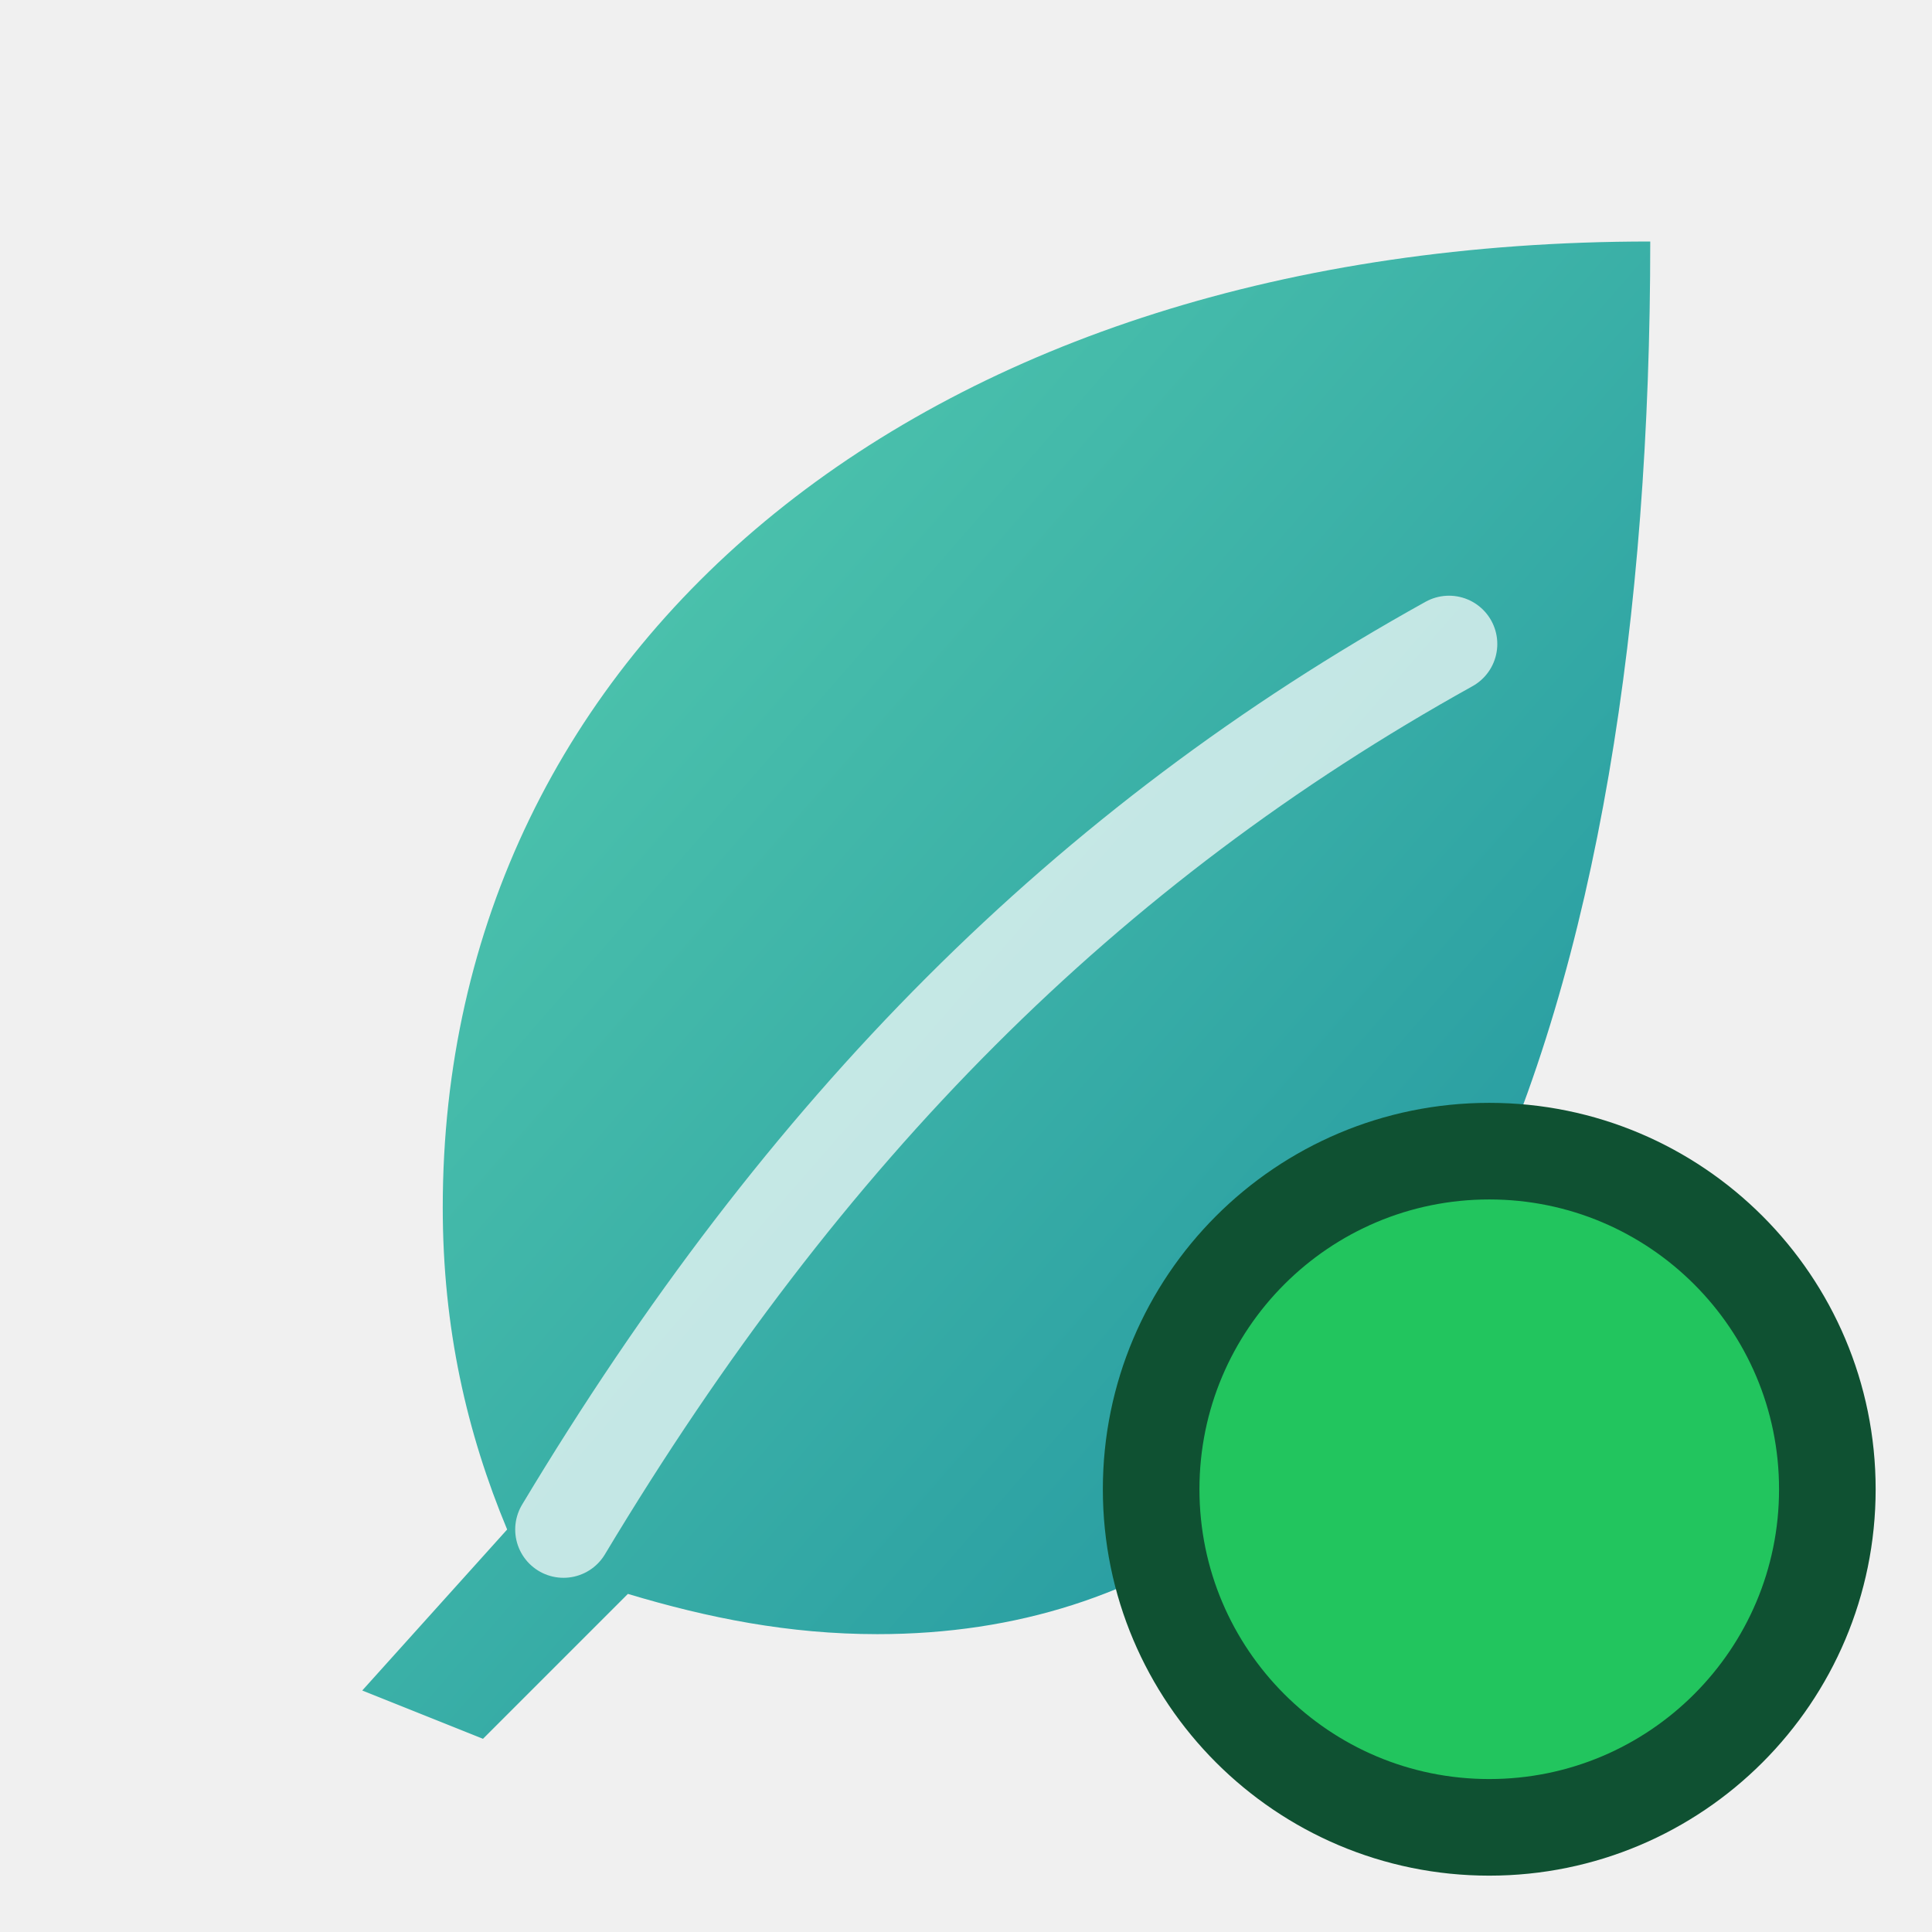
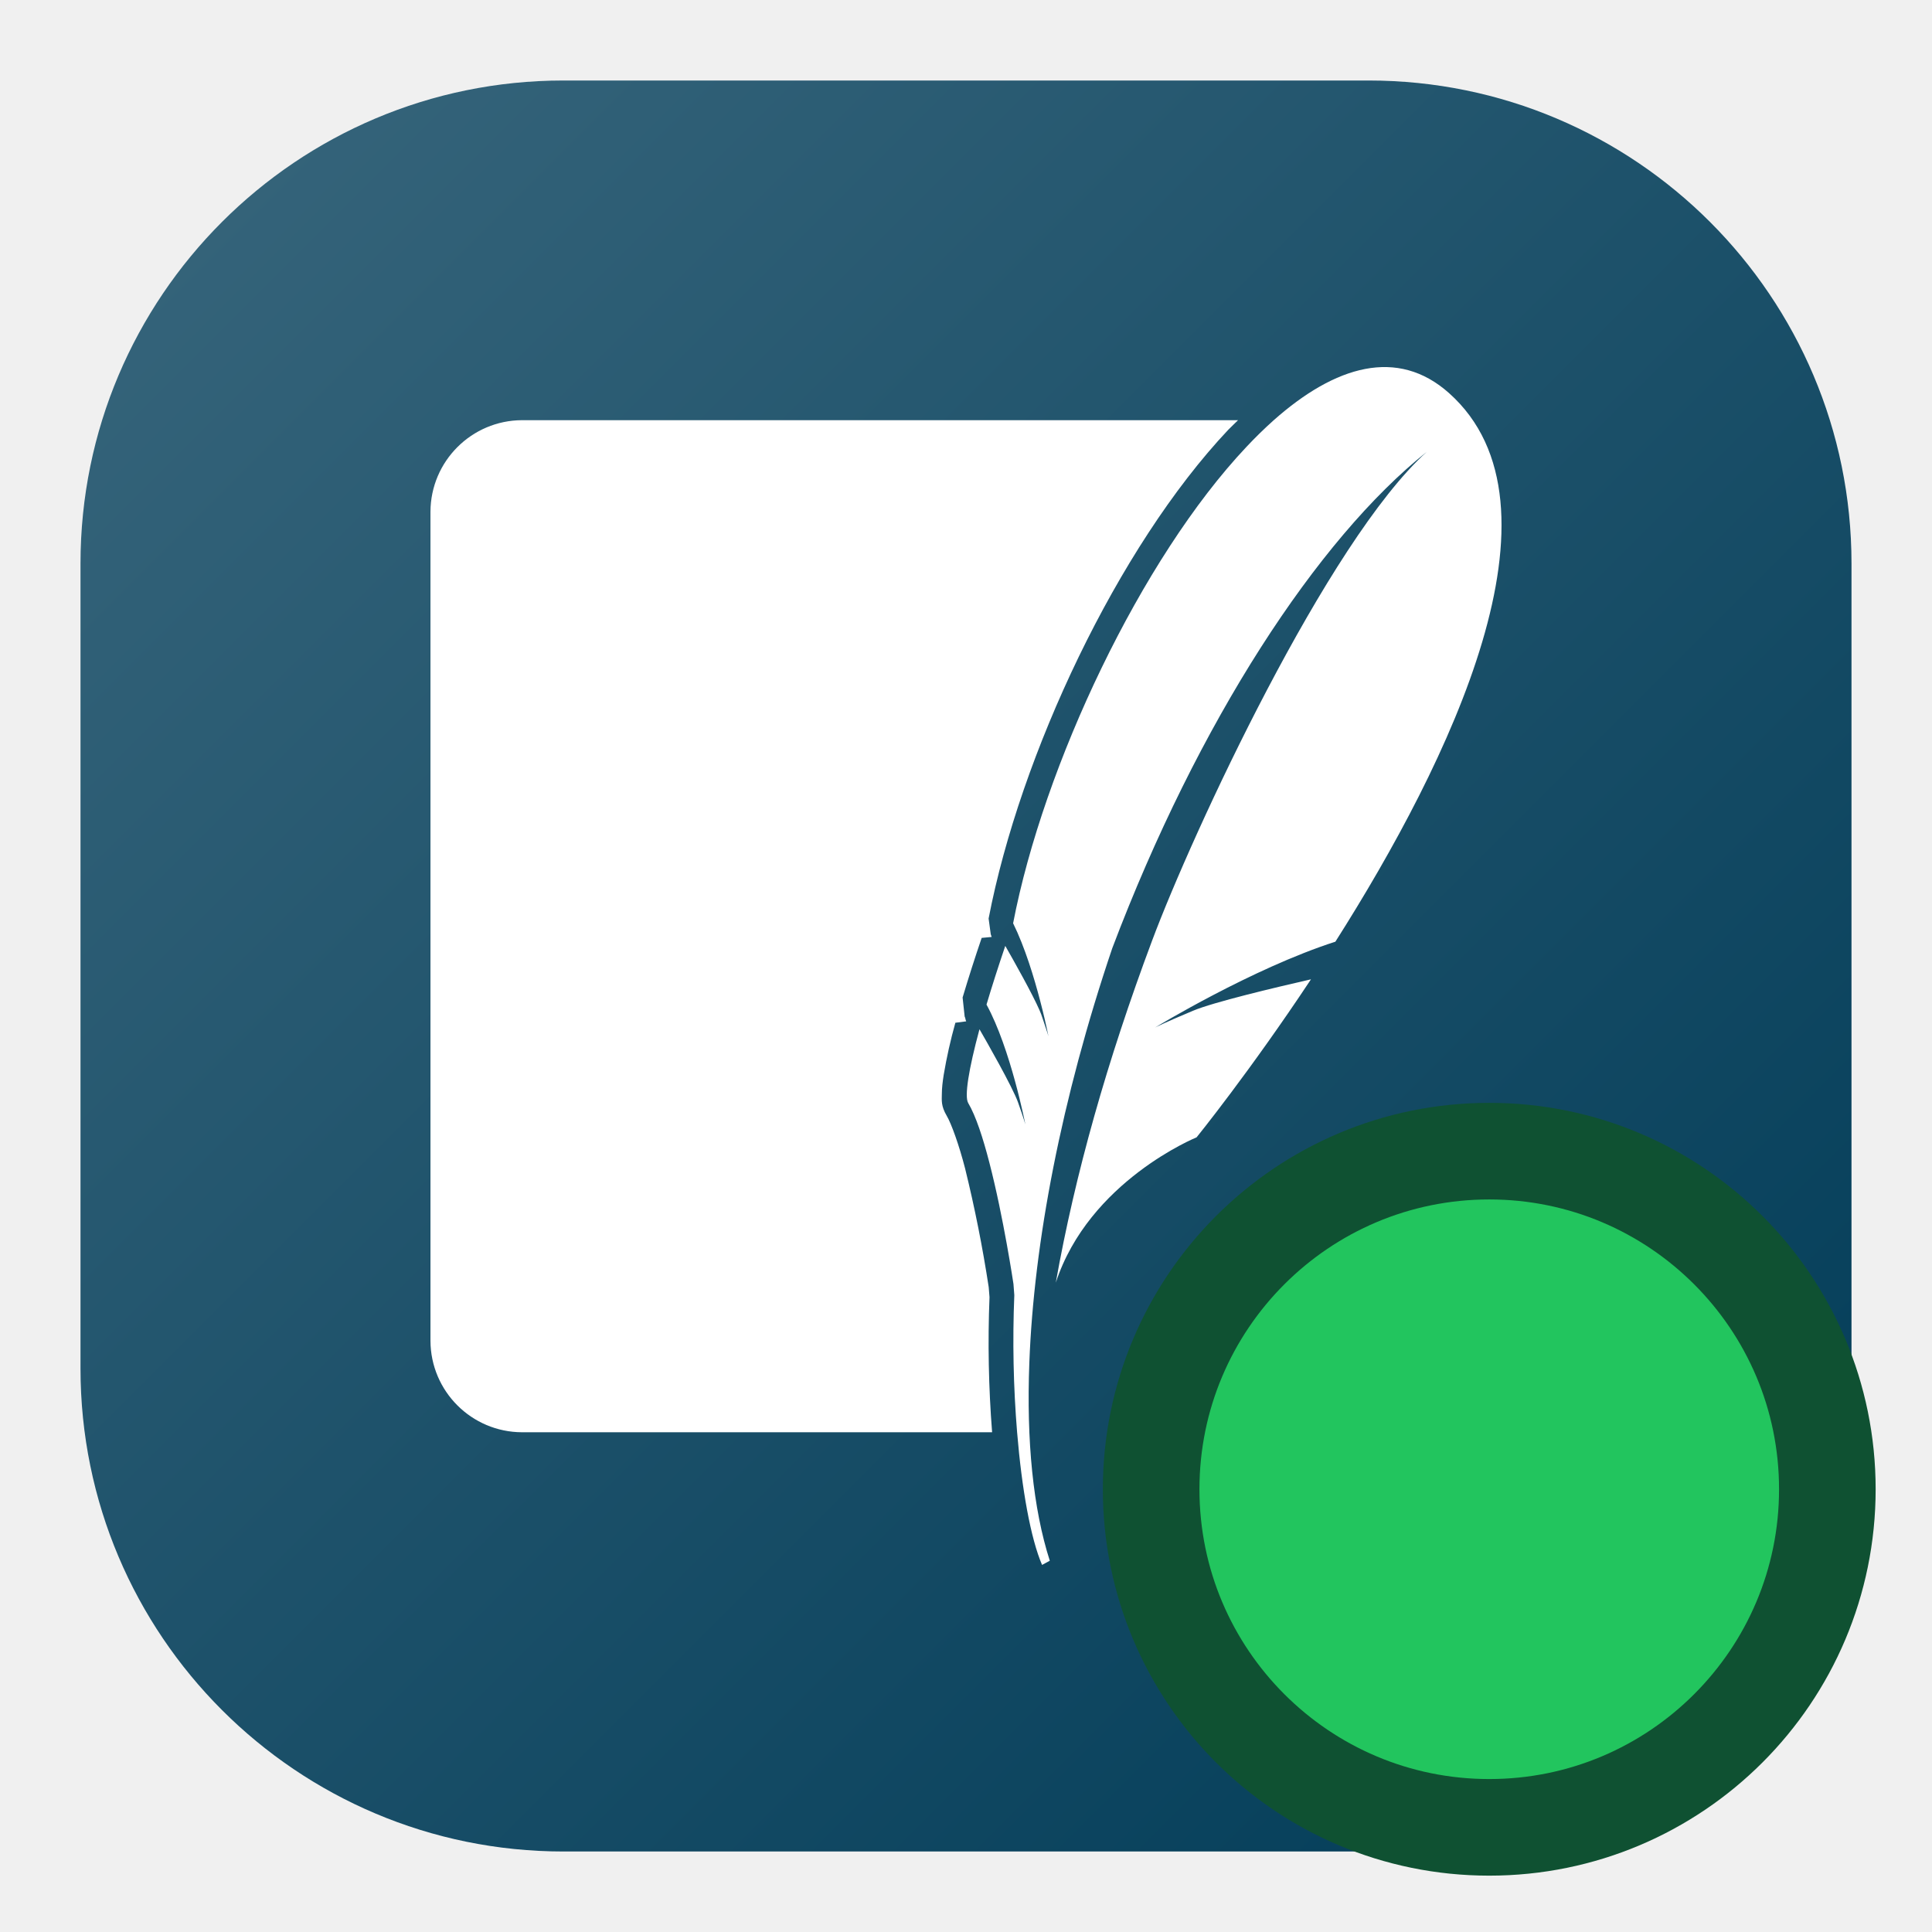
<svg xmlns="http://www.w3.org/2000/svg" width="16" height="16" viewBox="0 0 24 24">
  <defs>
    <linearGradient id="dn-db-sqlite" x1="0" y1="0" x2="1" y2="1">
-       <stop offset="0" stop-color="#59d0b0" />
-       <stop offset="1" stop-color="#1b8f9e" />
+       <stop offset="0" stop-color="#38667c" />
+       <stop offset="1" stop-color="#003B57" />
    </linearGradient>
  </defs>
-   <path fill="url(#dn-db-sqlite)" d="M20.500 3C11.500 3 5.500 8 5.500 15c0 1.500.3 2.800.8 4L4.500 21l1.500.6 1.800-1.800c1 .3 2 .5 3.100.5 7 0 9.600-8 9.600-17.300z" />
-   <path stroke="#fff" stroke-opacity=".7" stroke-linecap="round" stroke-width="1.200" fill="none" d="M7 19c3-5 6.500-8.500 11-11" />
+   <rect x="1" y="1" width="22" height="22" rx="6" fill="url(#dn-db-sqlite)" />
+   <g transform="translate(4.560 4.560) scale(.62)" fill="#ffffff" color="#ffffff">
+     <path d="M21.678.521c-1.032-.92-2.28-.55-3.513.544a8.71 8.71 0 0 0-.547.535c-2.109 2.237-4.066 6.38-4.674 9.544.237.48.422 1.093.544 1.561a13.044 13.044 0 0 1 .164.703s-.019-.071-.096-.296l-.05-.146a1.689 1.689 0 0 0-.033-.08c-.138-.32-.518-.995-.686-1.289-.143.423-.27.818-.376 1.176.484.884.778 2.4.778 2.4s-.025-.099-.147-.442c-.107-.303-.644-1.244-.772-1.464-.217.804-.304 1.346-.226 1.478.152.256.296.698.422 1.186.286 1.1.485 2.44.485 2.44l.017.224a22.41 22.41 0 0 0 .056 2.748c.095 1.146.273 2.13.5 2.657l.155-.084c-.334-1.038-.47-2.399-.41-3.967.09-2.398.642-5.29 1.661-8.304 1.723-4.55 4.113-8.201 6.3-9.945-1.993 1.8-4.692 7.63-5.5 9.788-.904 2.416-1.545 4.684-1.931 6.857.666-2.037 2.821-2.912 2.821-2.912s1.057-1.304 2.292-3.166c-.74.169-1.955.458-2.362.629-.6.251-.762.337-.762.337s1.945-1.184 3.613-1.72C21.695 7.9 24.195 2.767 21.678.521m-18.573.543A1.842 1.842 0 0 0 1.27 2.9v16.608a1.84 1.84 0 0 0 1.835 1.834h9.418a22.953 22.953 0 0 1-.052-2.707c-.006-.062-.011-.141-.016-.2a27.01 27.01 0 0 0-.473-2.378c-.121-.47-.275-.898-.369-1.057-.116-.197-.098-.31-.097-.432 0-.12.015-.245.037-.386a9.98 9.98 0 0 1 .234-1.045l.217-.028c-.017-.035-.014-.065-.031-.097l-.041-.381a32.8 32.8 0 0 1 .382-1.194l.2-.019c-.008-.016-.01-.038-.018-.053l-.043-.316c.63-3.28 2.587-7.443 4.8-9.791.066-.069.133-.128.198-.194Z" />
+   </g>
  <circle cx="18.500" cy="18.500" r="4.200" fill="#22c55e" stroke="#0f5132" stroke-width="1.200" />
</svg>
